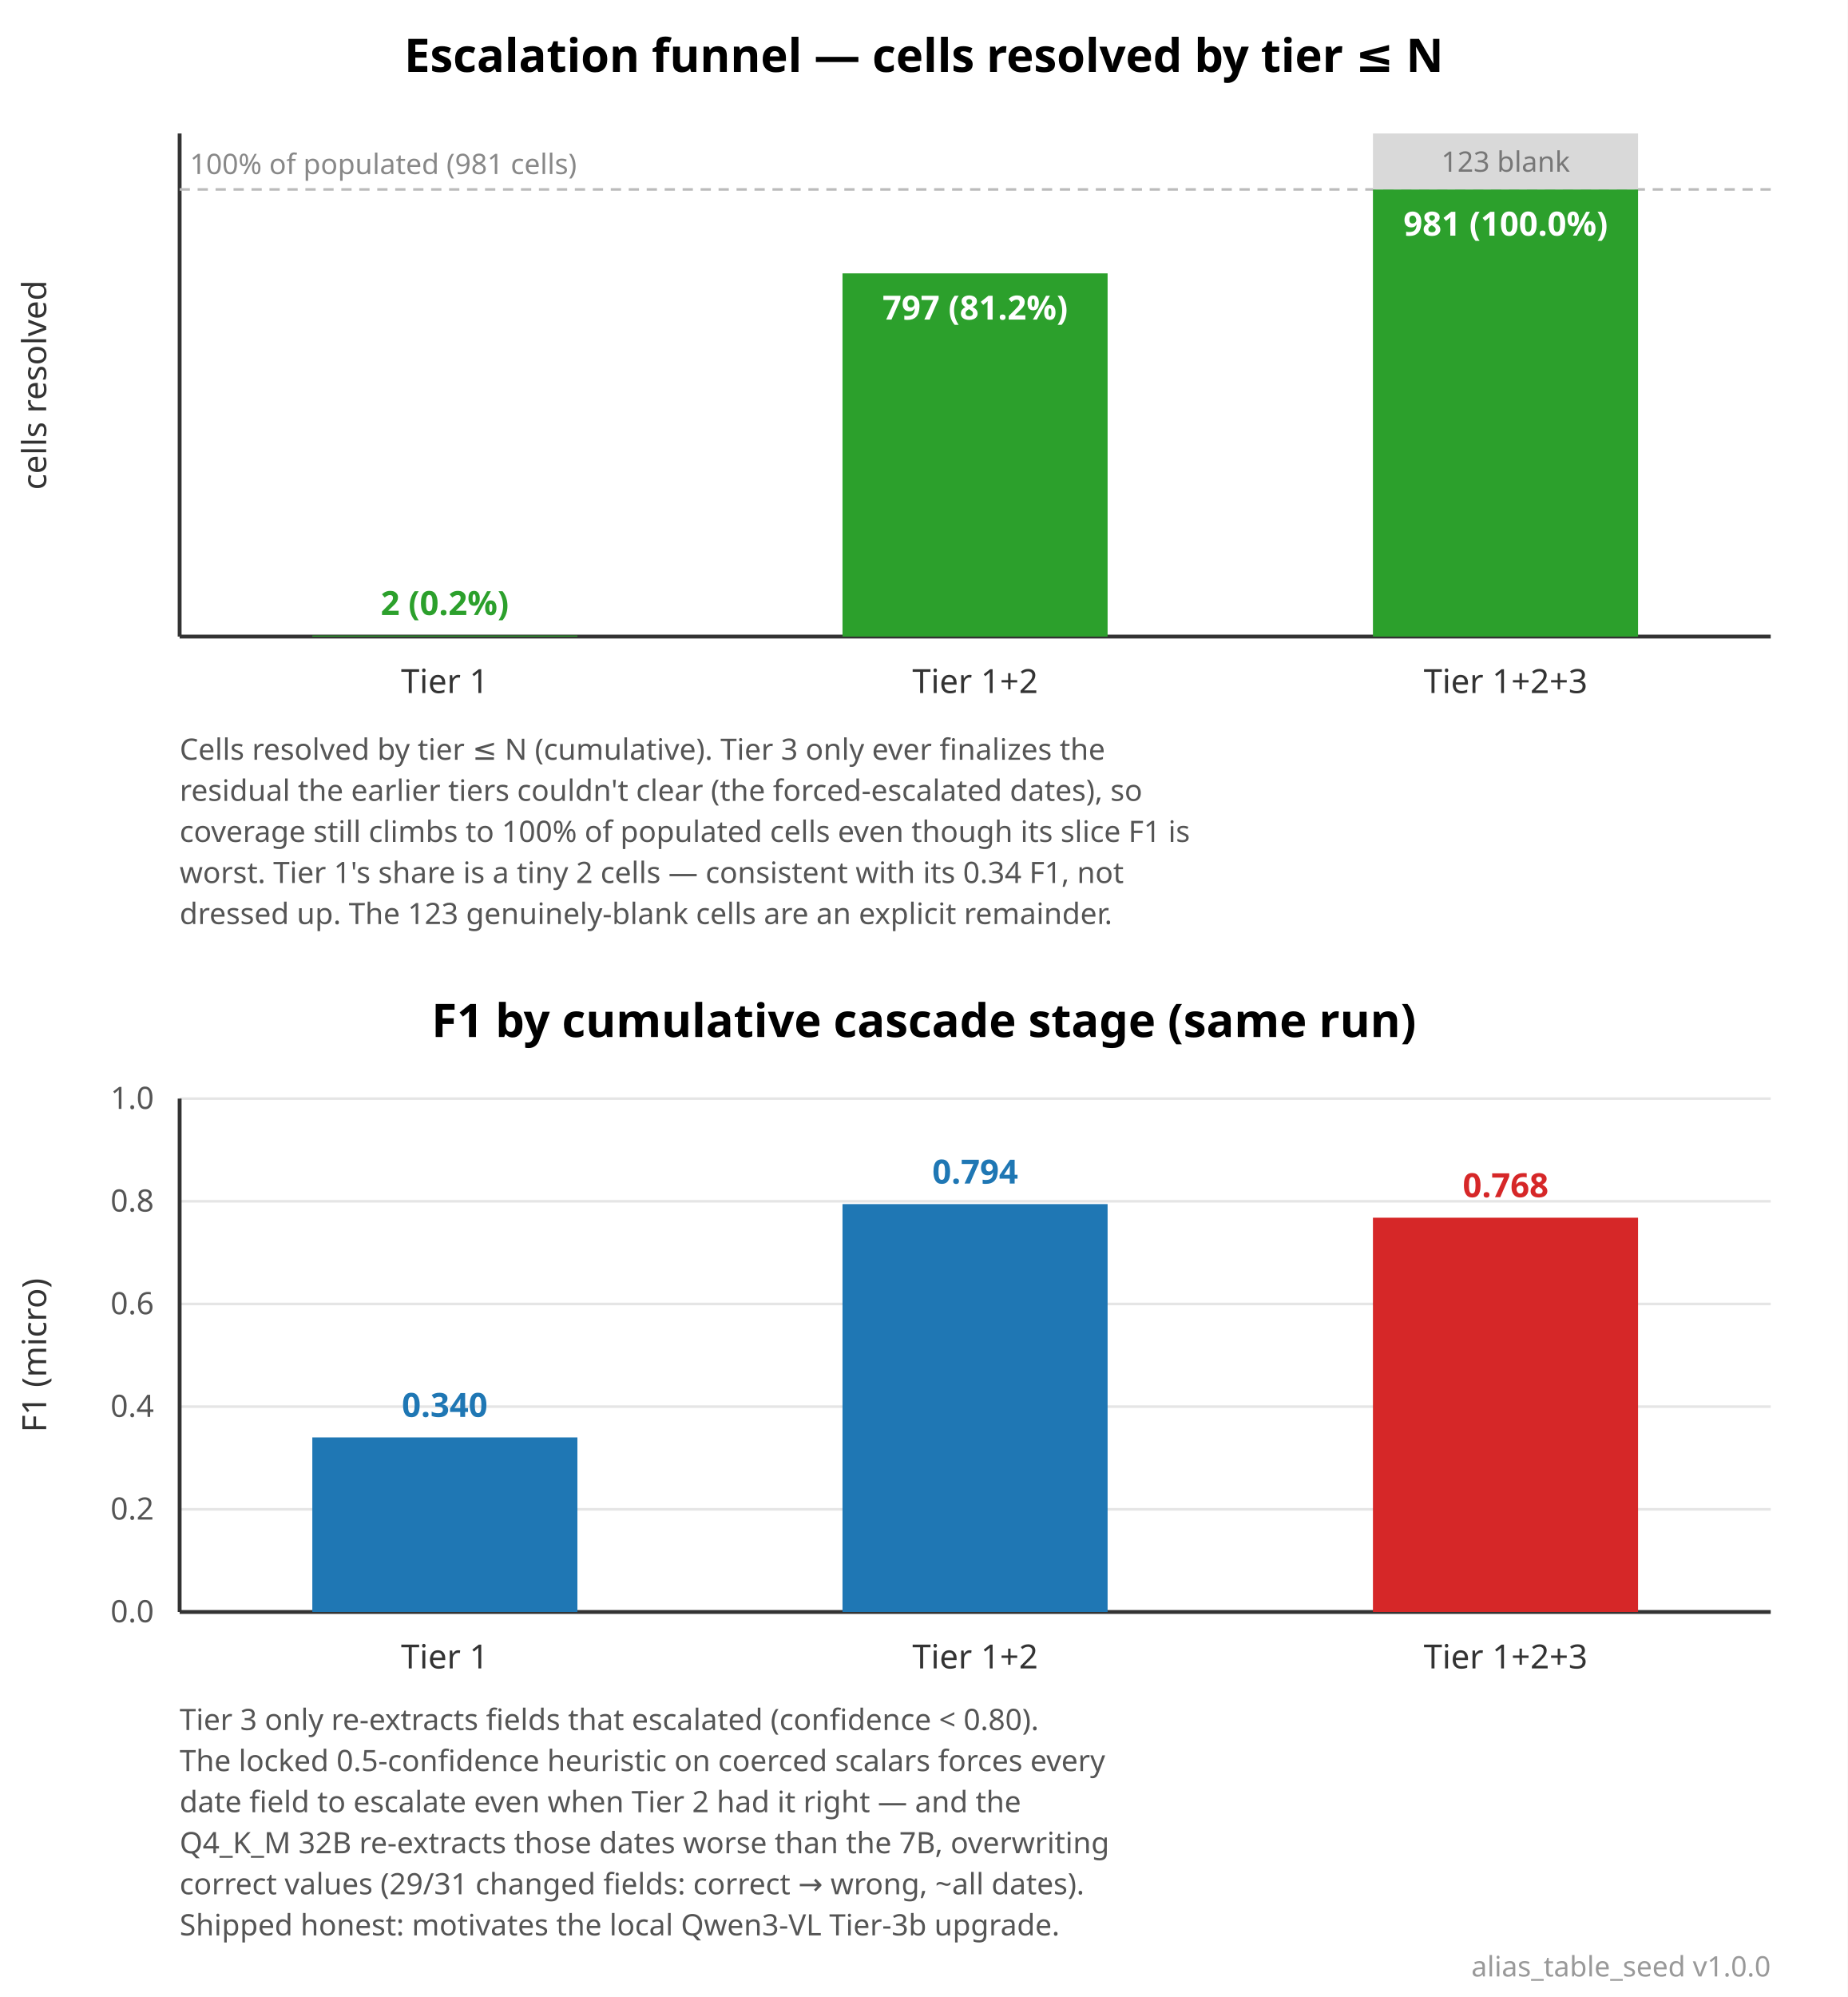
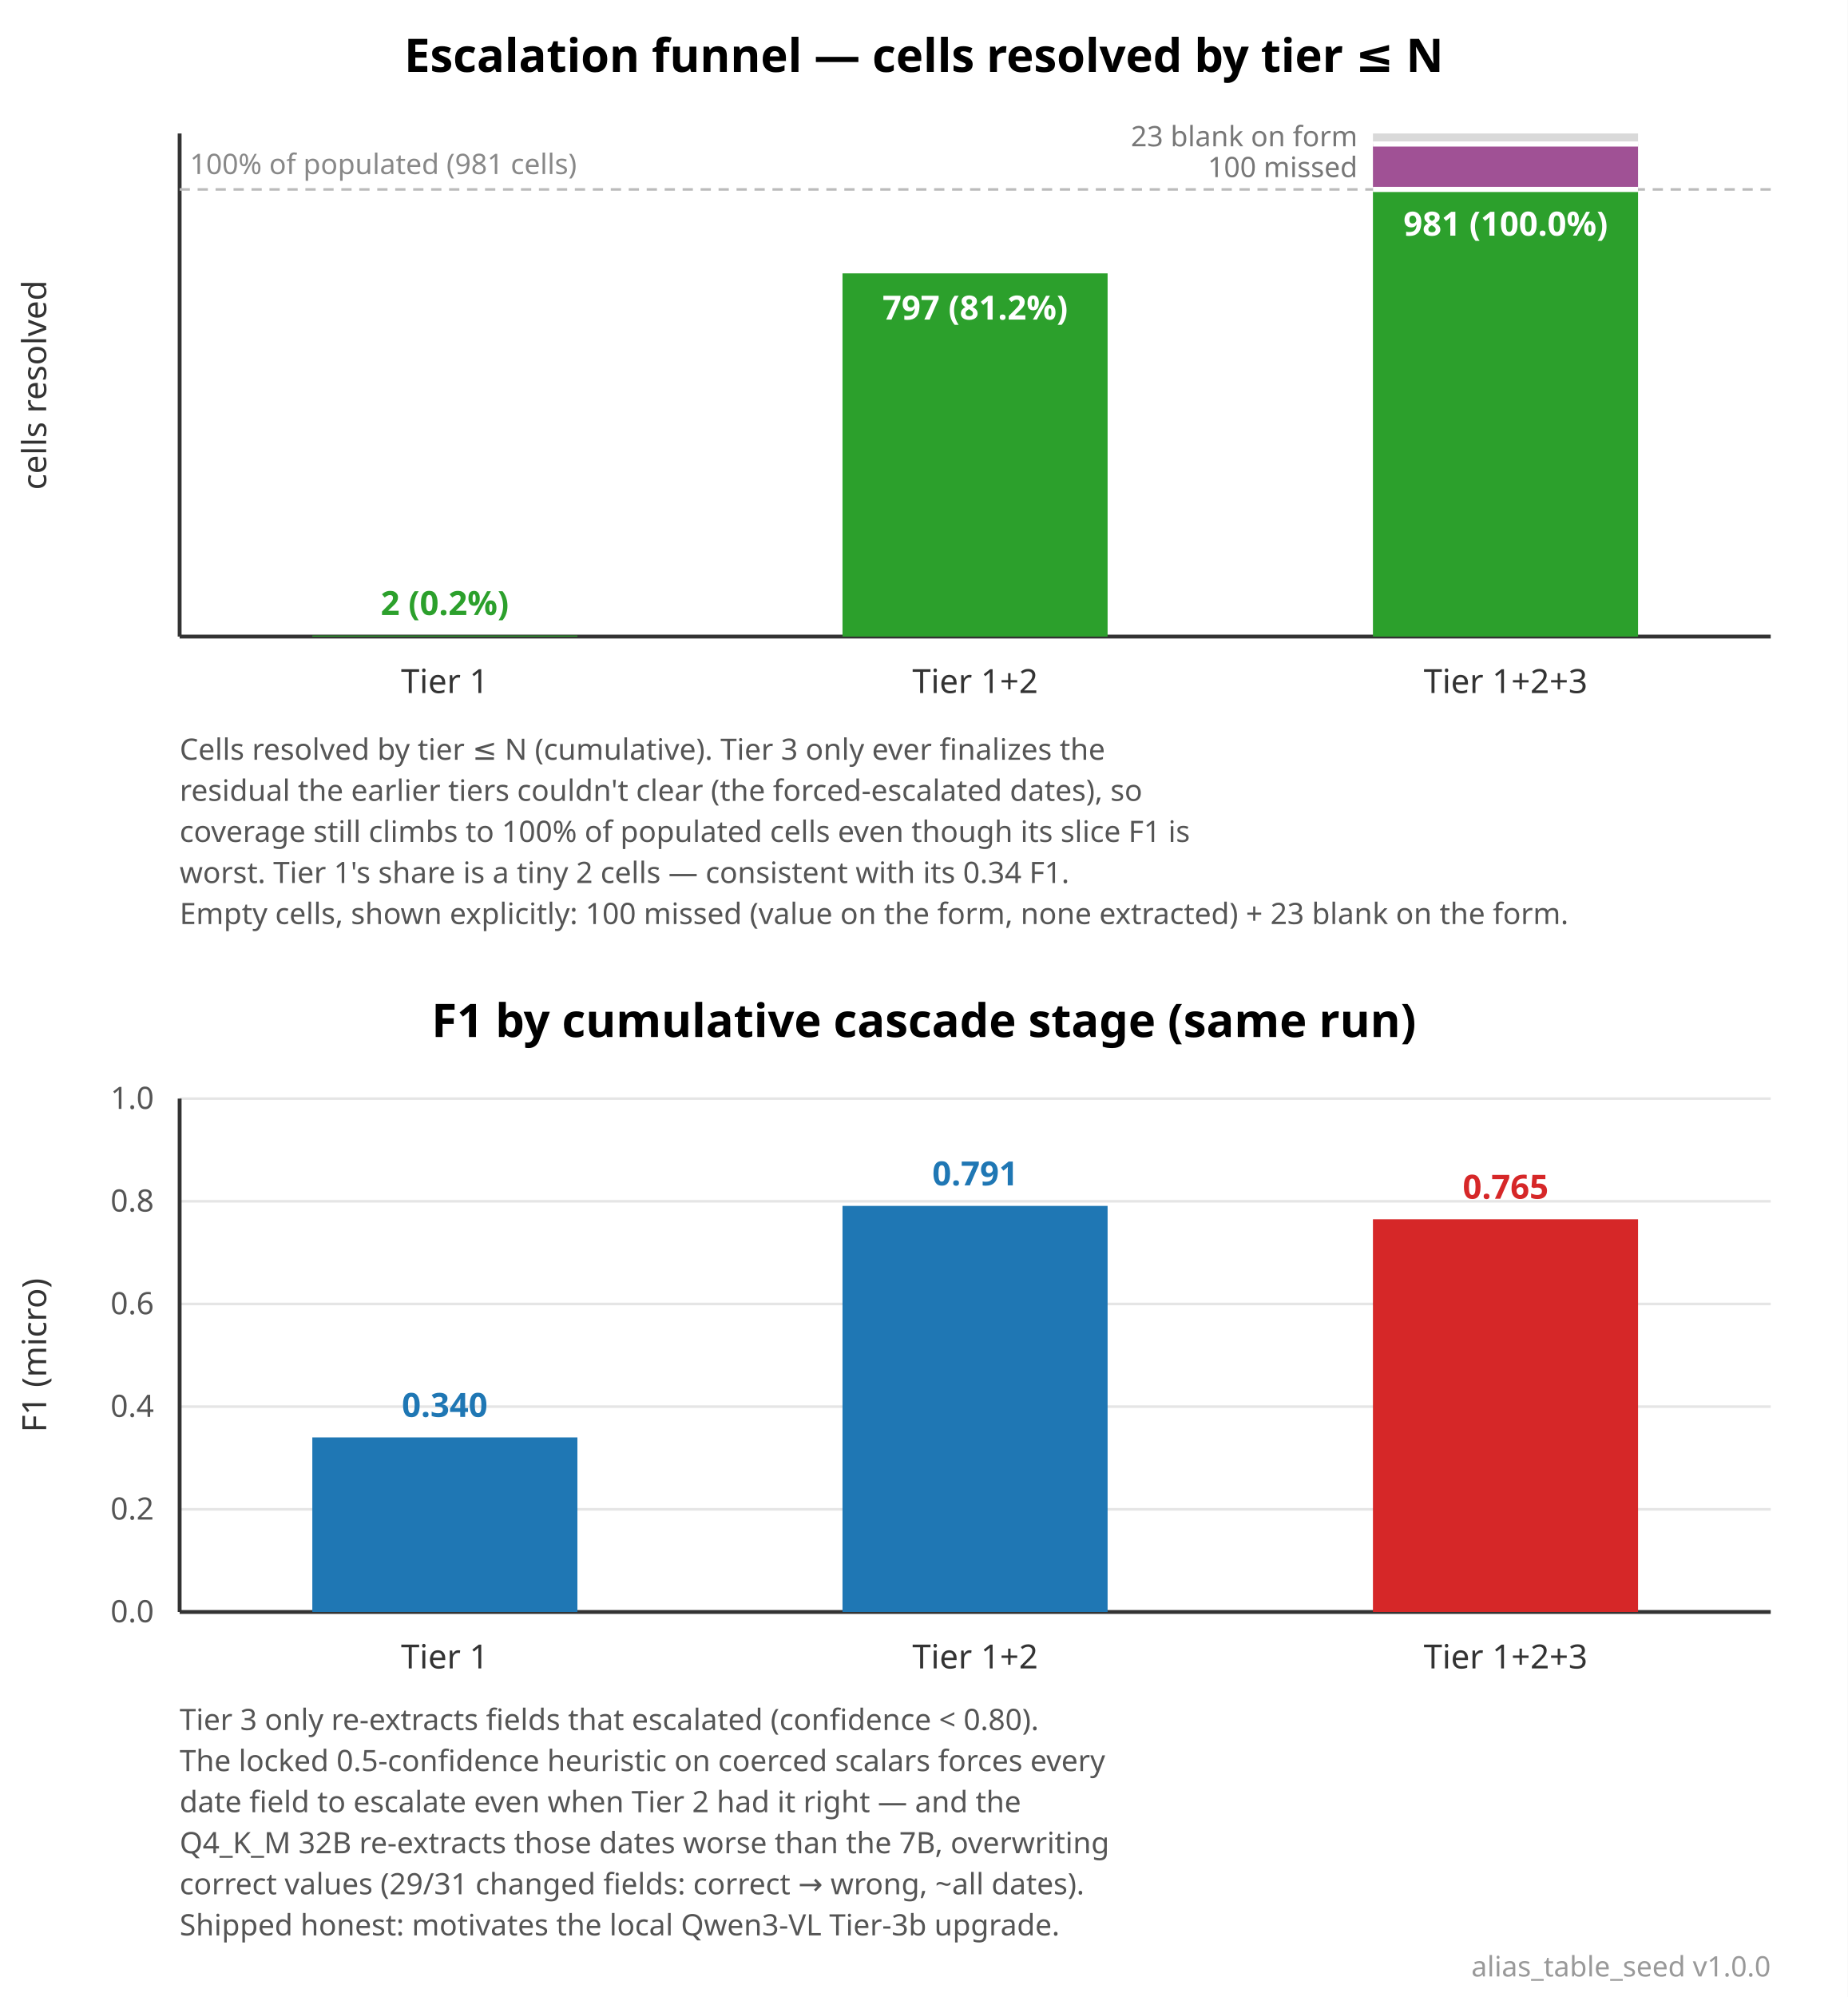
<svg xmlns="http://www.w3.org/2000/svg" width="720" height="778" viewBox="0 0 720 778" font-family="sans-serif">
  <rect width="720" height="778" fill="#ffffff" />
  <text x="360.0" y="28" text-anchor="middle" font-size="18" font-weight="bold">Escalation funnel — cells resolved by tier ≤ N</text>
  <line x1="70" y1="52" x2="70" y2="248" stroke="#333" stroke-width="1.5" />
  <line x1="70" y1="248" x2="690" y2="248" stroke="#333" stroke-width="1.5" />
  <line x1="70" y1="73.8" x2="690" y2="73.8" stroke="#bbbbbb" stroke-width="1" stroke-dasharray="4 3" />
  <text x="74" y="67.8" font-size="11" fill="#888">100% of populated (981 cells)</text>
  <rect x="121.7" y="247.6" width="103.3" height="0.4" fill="#2ca02c" />
  <text x="173.3" y="239.6" text-anchor="middle" font-size="13" font-weight="bold" fill="#2ca02c">2 (0.2%)</text>
  <text x="173.3" y="270.0" text-anchor="middle" font-size="13" fill="#333">Tier 1</text>
  <rect x="328.3" y="106.5" width="103.3" height="141.5" fill="#2ca02c" />
  <text x="380.0" y="124.5" text-anchor="middle" font-size="13" font-weight="bold" fill="#ffffff">797 (81.2%)</text>
  <text x="380.0" y="270.0" text-anchor="middle" font-size="13" fill="#333">Tier 1+2</text>
  <rect x="535.0" y="73.8" width="103.3" height="174.2" fill="#2ca02c" />
-   <rect x="535.0" y="52.0" width="103.3" height="21.8" fill="#d9d9d9" />
-   <text x="586.7" y="66.9" text-anchor="middle" font-size="11" fill="#777">123 blank</text>
+   <rect x="535.0" y="56.1" width="103.3" height="17.8" fill="#a05195" />
+   <rect x="535.0" y="52.0" width="103.3" height="4.1" fill="#d9d9d9" />
+   <line x1="535.0" y1="73.8" x2="638.3" y2="73.8" stroke="#ffffff" stroke-width="2" />
+   <line x1="535.0" y1="56.1" x2="638.3" y2="56.1" stroke="#ffffff" stroke-width="2" />
+   <text x="529.0" y="69.0" text-anchor="end" font-size="11" fill="#777">100 missed</text>
+   <text x="529.0" y="57.0" text-anchor="end" font-size="11" fill="#777">23 blank on form</text>
  <text x="586.7" y="91.8" text-anchor="middle" font-size="13" font-weight="bold" fill="#ffffff">981 (100.0%)</text>
  <text x="586.7" y="270.0" text-anchor="middle" font-size="13" fill="#333">Tier 1+2+3</text>
  <text x="18" y="150.0" text-anchor="middle" font-size="13" fill="#333" transform="rotate(-90 18 150.0)">cells resolved</text>
  <text x="70" y="296.0" font-size="11.5" fill="#555">Cells resolved by tier ≤ N (cumulative). Tier 3 only ever finalizes the</text>
  <text x="70" y="312.0" font-size="11.5" fill="#555">residual the earlier tiers couldn't clear (the forced-escalated dates), so</text>
  <text x="70" y="328.0" font-size="11.5" fill="#555">coverage still climbs to 100% of populated cells even though its slice F1 is</text>
-   <text x="70" y="344.0" font-size="11.5" fill="#555">worst. Tier 1's share is a tiny 2 cells — consistent with its 0.34 F1, not</text>
-   <text x="70" y="360.0" font-size="11.5" fill="#555">dressed up. The 123 genuinely-blank cells are an explicit remainder.</text>
+   <text x="70" y="344.0" font-size="11.5" fill="#555">worst. Tier 1's share is a tiny 2 cells — consistent with its 0.34 F1.</text>
+   <text x="70" y="360.0" font-size="11.5" fill="#555">Empty cells, shown explicitly: 100 missed (value on the form, none extracted) + 23 blank on the form.</text>
  <text x="360.0" y="404" text-anchor="middle" font-size="18" font-weight="bold">F1 by cumulative cascade stage (same run)</text>
  <line x1="70" y1="628.0" x2="690" y2="628.0" stroke="#e5e5e5" stroke-width="1" />
  <text x="60" y="632.0" text-anchor="end" font-size="12" fill="#555">0.0</text>
  <line x1="70" y1="588.0" x2="690" y2="588.0" stroke="#e5e5e5" stroke-width="1" />
  <text x="60" y="592.0" text-anchor="end" font-size="12" fill="#555">0.2</text>
  <line x1="70" y1="548.0" x2="690" y2="548.0" stroke="#e5e5e5" stroke-width="1" />
  <text x="60" y="552.0" text-anchor="end" font-size="12" fill="#555">0.4</text>
  <line x1="70" y1="508.0" x2="690" y2="508.0" stroke="#e5e5e5" stroke-width="1" />
  <text x="60" y="512.0" text-anchor="end" font-size="12" fill="#555">0.6</text>
  <line x1="70" y1="468.0" x2="690" y2="468.0" stroke="#e5e5e5" stroke-width="1" />
  <text x="60" y="472.0" text-anchor="end" font-size="12" fill="#555">0.8</text>
  <line x1="70" y1="428.0" x2="690" y2="428.0" stroke="#e5e5e5" stroke-width="1" />
  <text x="60" y="432.0" text-anchor="end" font-size="12" fill="#555">1.0</text>
  <line x1="70" y1="428" x2="70" y2="628" stroke="#333" stroke-width="1.5" />
  <line x1="70" y1="628" x2="690" y2="628" stroke="#333" stroke-width="1.5" />
  <rect x="121.7" y="560.0" width="103.3" height="68.0" fill="#1f77b4" />
  <text x="173.3" y="552.0" text-anchor="middle" font-size="13" font-weight="bold" fill="#1f77b4">0.340</text>
  <text x="173.3" y="650.0" text-anchor="middle" font-size="13" fill="#333">Tier 1</text>
-   <rect x="328.3" y="469.1" width="103.3" height="158.9" fill="#1f77b4" />
-   <text x="380.0" y="461.1" text-anchor="middle" font-size="13" font-weight="bold" fill="#1f77b4">0.794</text>
+   <rect x="328.3" y="469.8" width="103.3" height="158.2" fill="#1f77b4" />
+   <text x="380.0" y="461.8" text-anchor="middle" font-size="13" font-weight="bold" fill="#1f77b4">0.791</text>
  <text x="380.0" y="650.0" text-anchor="middle" font-size="13" fill="#333">Tier 1+2</text>
-   <rect x="535.0" y="474.4" width="103.3" height="153.6" fill="#d62728" />
-   <text x="586.7" y="466.4" text-anchor="middle" font-size="13" font-weight="bold" fill="#d62728">0.768</text>
+   <rect x="535.0" y="475.0" width="103.3" height="153.0" fill="#d62728" />
+   <text x="586.7" y="467.0" text-anchor="middle" font-size="13" font-weight="bold" fill="#d62728">0.765</text>
  <text x="586.7" y="650.0" text-anchor="middle" font-size="13" fill="#333">Tier 1+2+3</text>
  <text x="18" y="528.0" text-anchor="middle" font-size="13" fill="#333" transform="rotate(-90 18 528.0)">F1 (micro)</text>
  <text x="70" y="674.0" font-size="11.5" fill="#555">Tier 3 only re-extracts fields that escalated (confidence &lt; 0.80).</text>
  <text x="70" y="690.0" font-size="11.5" fill="#555">The locked 0.5-confidence heuristic on coerced scalars forces every</text>
  <text x="70" y="706.0" font-size="11.5" fill="#555">date field to escalate even when Tier 2 had it right — and the</text>
  <text x="70" y="722.0" font-size="11.5" fill="#555">Q4_K_M 32B re-extracts those dates worse than the 7B, overwriting</text>
  <text x="70" y="738.0" font-size="11.5" fill="#555">correct values (29/31 changed fields: correct → wrong, ~all dates).</text>
  <text x="70" y="754.0" font-size="11.5" fill="#555">Shipped honest: motivates the local Qwen3-VL Tier-3b upgrade.</text>
  <text x="690" y="770" text-anchor="end" font-size="11" fill="#999">alias_table_seed v1.0.0</text>
</svg>
